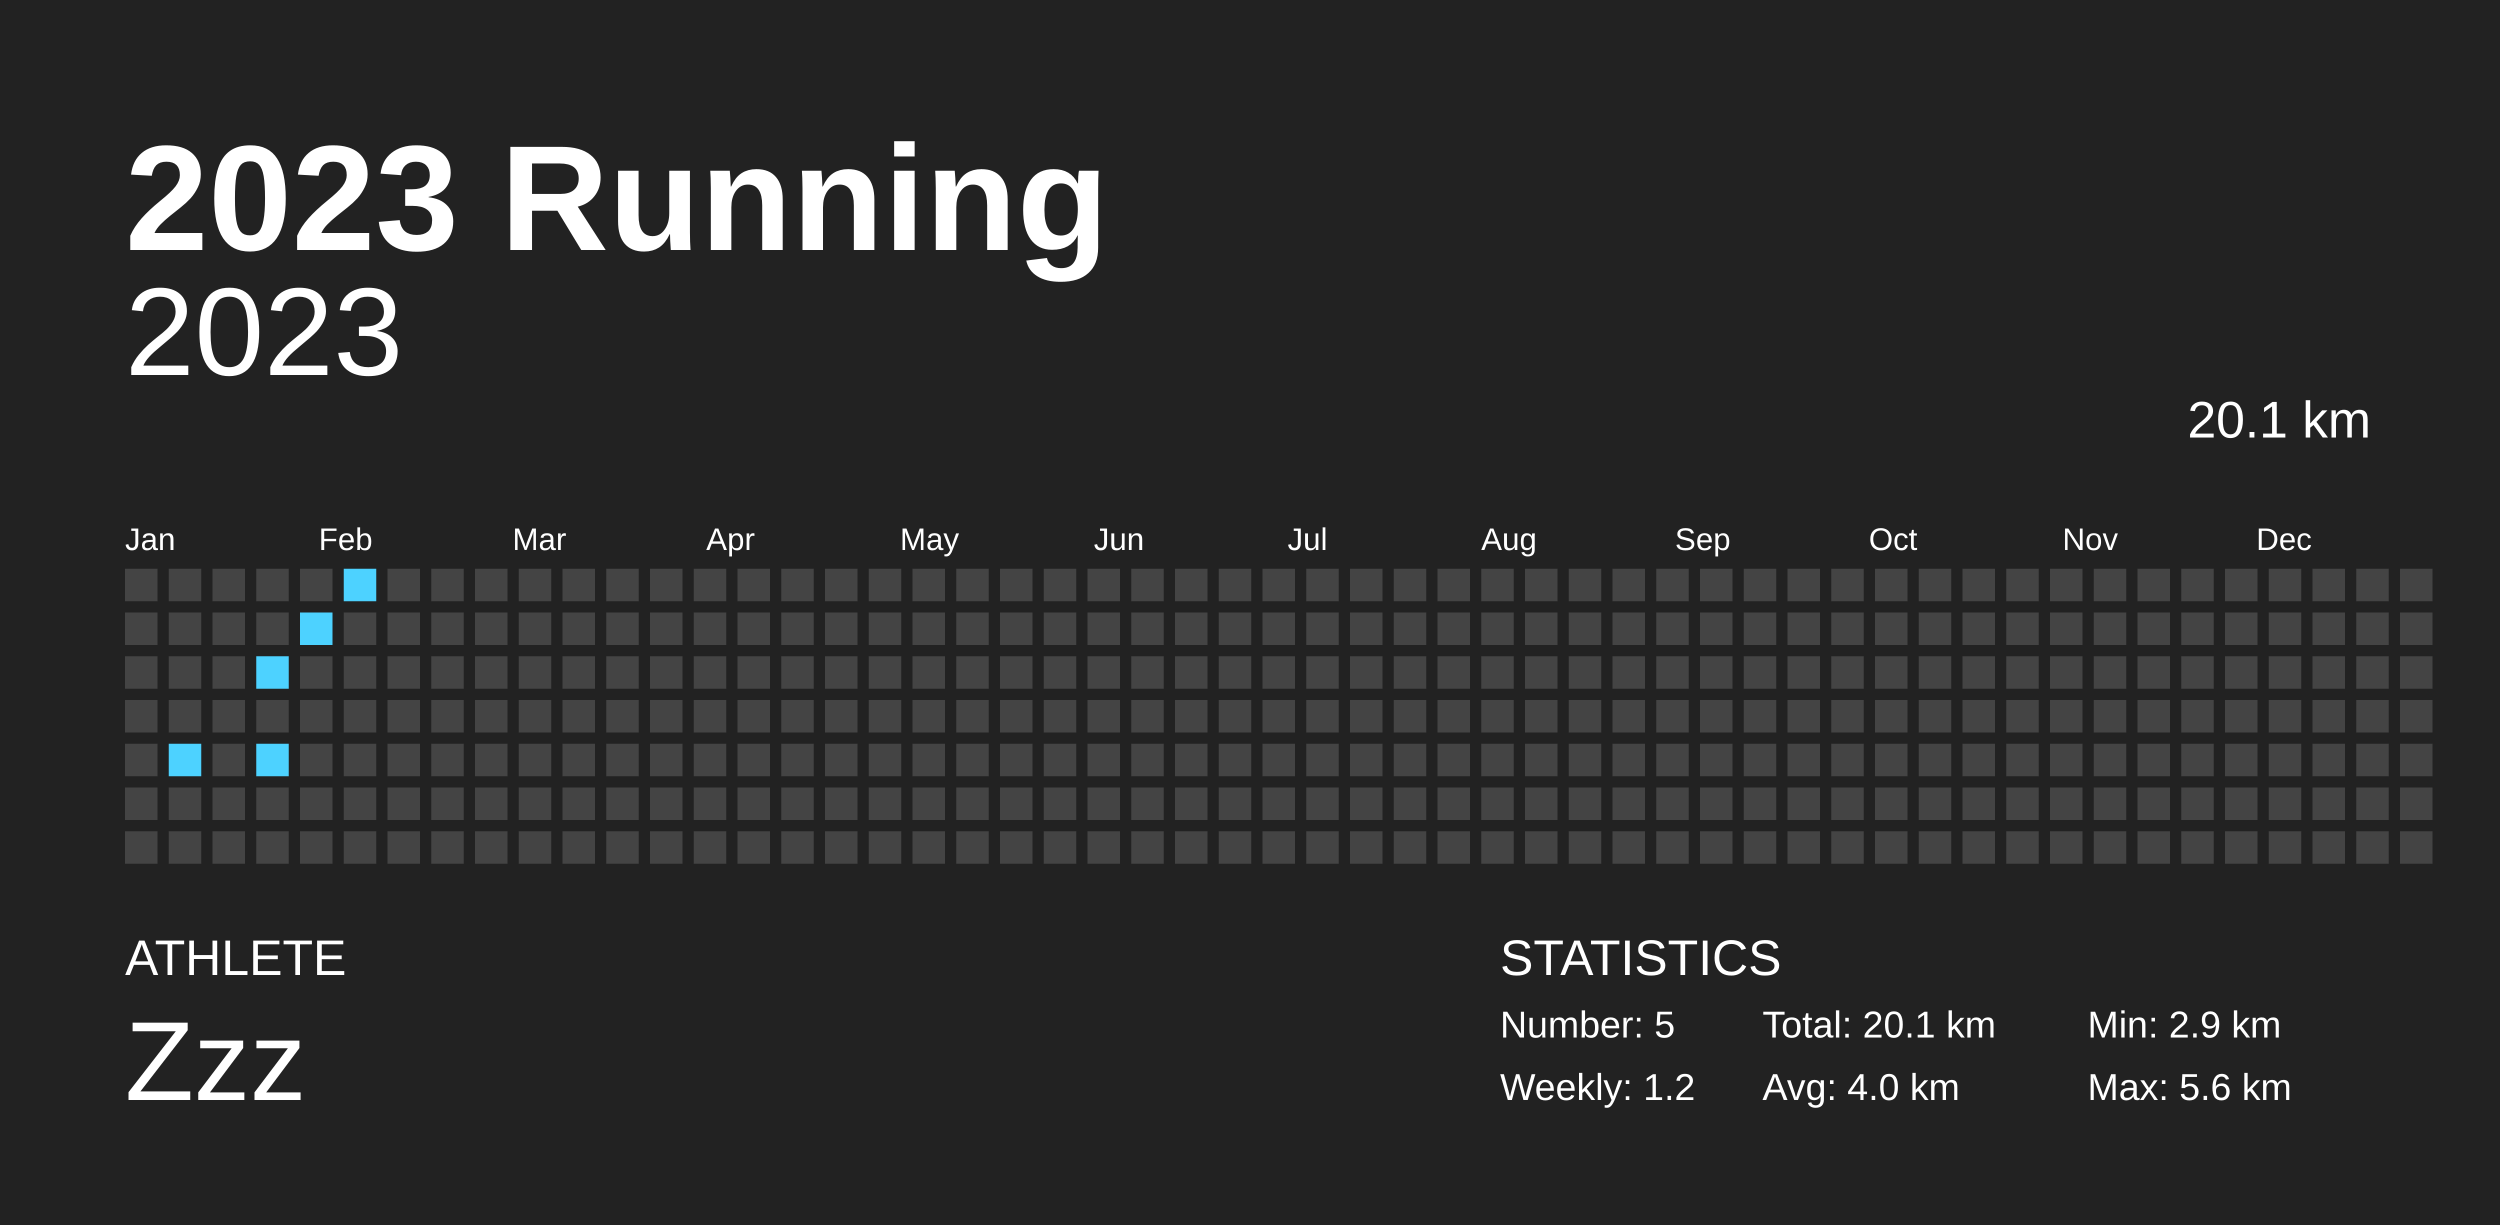
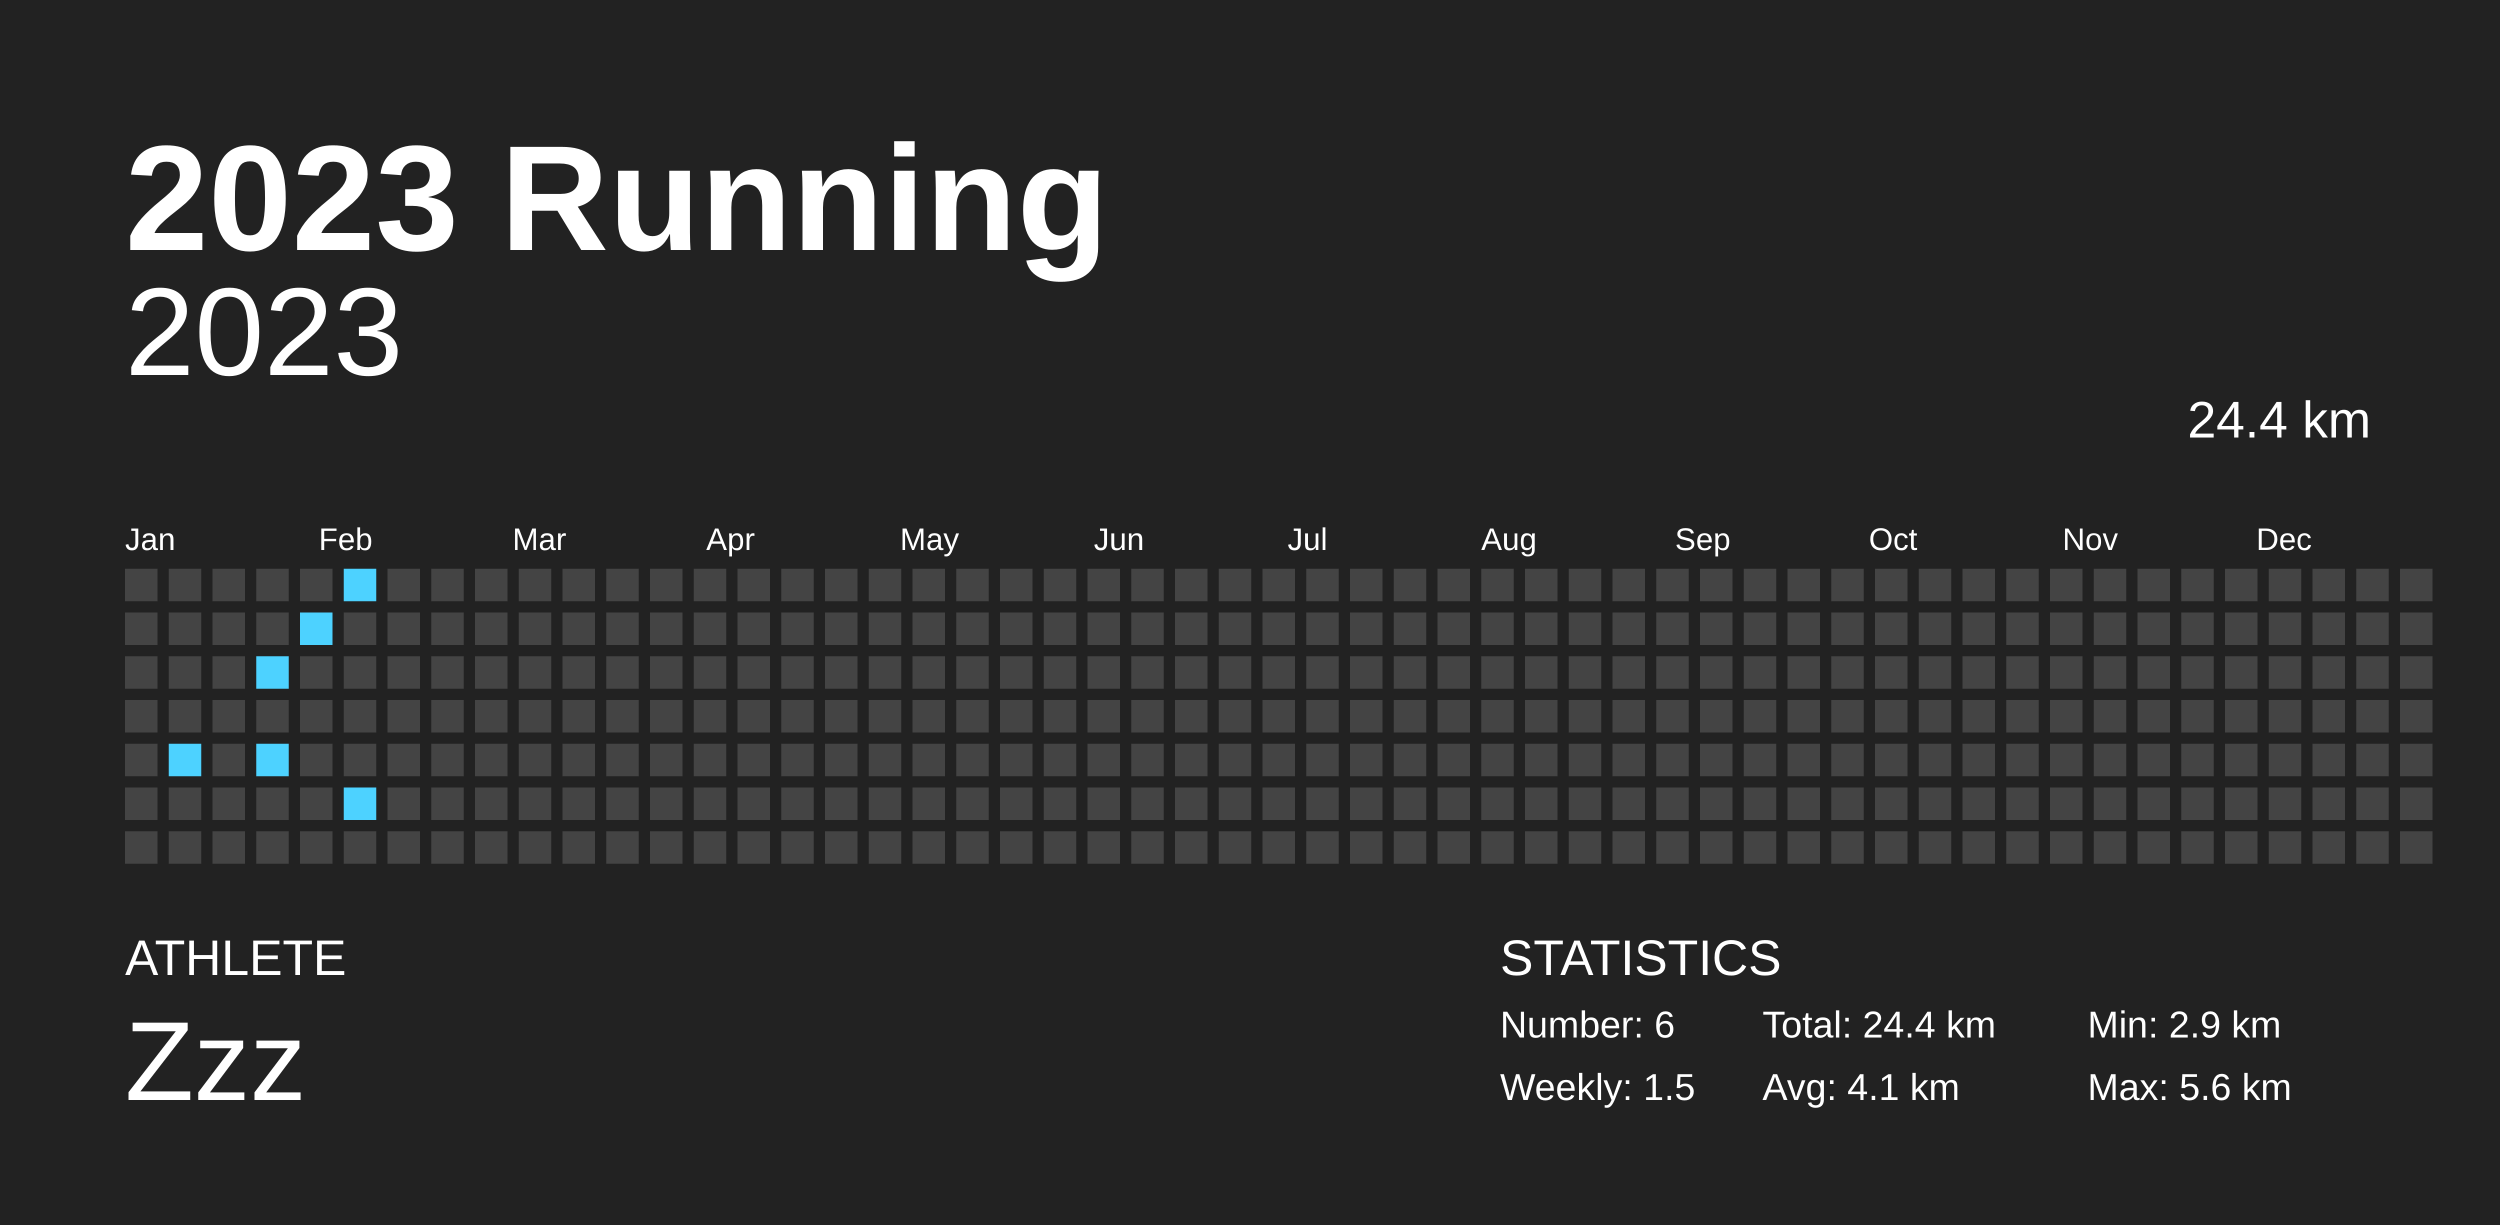
<svg xmlns="http://www.w3.org/2000/svg" baseProfile="full" height="98mm" version="1.1" viewBox="0,0,200,98" width="200mm">
  <defs />
  <rect fill="#222222" height="98" width="200" x="0" y="0" />
  <text fill="#FFFFFF" style="font-size:12px; font-family:Arial; font-weight:bold;" x="10" y="20">2023 Running</text>
  <text fill="#FFFFFF" style="font-size:4px; font-family:Arial" x="10" y="78">ATHLETE</text>
  <text fill="#FFFFFF" style="font-size:9px; font-family:Arial" x="10" y="88">Zzz</text>
  <text fill="#FFFFFF" style="font-size:4px; font-family:Arial" x="120" y="78">STATISTICS</text>
-   <text fill="#FFFFFF" style="font-size:3px; font-family:Arial" x="120" y="83">Number: 5</text>
-   <text fill="#FFFFFF" style="font-size:3px; font-family:Arial" x="120" y="88">Weekly: 1.2</text>
-   <text fill="#FFFFFF" style="font-size:3px; font-family:Arial" x="141" y="83">Total: 20.1 km</text>
-   <text fill="#FFFFFF" style="font-size:3px; font-family:Arial" x="141" y="88">Avg: 4.0 km</text>
+   <text fill="#FFFFFF" style="font-size:3px; font-family:Arial" x="120" y="83">Number: 6</text>
+   <text fill="#FFFFFF" style="font-size:3px; font-family:Arial" x="120" y="88">Weekly: 1.5</text>
+   <text fill="#FFFFFF" style="font-size:3px; font-family:Arial" x="141" y="83">Total: 24.4 km</text>
+   <text fill="#FFFFFF" style="font-size:3px; font-family:Arial" x="141" y="88">Avg: 4.1 km</text>
  <text fill="#FFFFFF" style="font-size:3px; font-family:Arial" x="167" y="83">Min: 2.9 km</text>
  <text fill="#FFFFFF" style="font-size:3px; font-family:Arial" x="167" y="88">Max: 5.6 km</text>
  <text alignment-baseline="hanging" fill="#FFFFFF" style="font-size:10.0px; font-family:Arial;" x="10" y="30">2023</text>
-   <text alignment-baseline="hanging" fill="#FFFFFF" style="font-size:4.125px; font-family:Arial;" x="175" y="35">20.1 km</text>
+   <text alignment-baseline="hanging" fill="#FFFFFF" style="font-size:4.125px; font-family:Arial;" x="175" y="35">24.4 km</text>
  <text fill="#FFFFFF" style="font-size:2.5px; font-family:Arial" x="10.0" y="44">Jan</text>
  <text fill="#FFFFFF" style="font-size:2.5px; font-family:Arial" x="25.5" y="44">Feb</text>
  <text fill="#FFFFFF" style="font-size:2.5px; font-family:Arial" x="41.0" y="44">Mar</text>
  <text fill="#FFFFFF" style="font-size:2.5px; font-family:Arial" x="56.5" y="44">Apr</text>
  <text fill="#FFFFFF" style="font-size:2.5px; font-family:Arial" x="72.0" y="44">May</text>
  <text fill="#FFFFFF" style="font-size:2.5px; font-family:Arial" x="87.5" y="44">Jun</text>
  <text fill="#FFFFFF" style="font-size:2.5px; font-family:Arial" x="103.0" y="44">Jul</text>
  <text fill="#FFFFFF" style="font-size:2.5px; font-family:Arial" x="118.5" y="44">Aug</text>
  <text fill="#FFFFFF" style="font-size:2.5px; font-family:Arial" x="134.0" y="44">Sep</text>
  <text fill="#FFFFFF" style="font-size:2.5px; font-family:Arial" x="149.5" y="44">Oct</text>
  <text fill="#FFFFFF" style="font-size:2.5px; font-family:Arial" x="165.0" y="44">Nov</text>
  <text fill="#FFFFFF" style="font-size:2.5px; font-family:Arial" x="180.5" y="44">Dec</text>
  <rect fill="#444444" height="2.6" width="2.6" x="10.0" y="45.5" />
  <rect fill="#444444" height="2.6" width="2.6" x="10.0" y="49.0" />
  <rect fill="#444444" height="2.6" width="2.6" x="10.0" y="52.5" />
  <rect fill="#444444" height="2.6" width="2.6" x="10.0" y="56.0" />
  <rect fill="#444444" height="2.6" width="2.6" x="10.0" y="59.5" />
  <rect fill="#444444" height="2.6" width="2.6" x="10.0" y="63.0" />
  <rect fill="#444444" height="2.6" width="2.6" x="10.0" y="66.5" />
  <rect fill="#444444" height="2.6" width="2.6" x="13.5" y="45.5" />
  <rect fill="#444444" height="2.6" width="2.6" x="13.5" y="49.0" />
  <rect fill="#444444" height="2.6" width="2.6" x="13.5" y="52.5" />
  <rect fill="#444444" height="2.6" width="2.6" x="13.5" y="56.0" />
  <rect fill="#4dd2ff" height="2.6" width="2.6" x="13.5" y="59.5" />
  <rect fill="#444444" height="2.6" width="2.6" x="13.5" y="63.0" />
  <rect fill="#444444" height="2.6" width="2.6" x="13.5" y="66.5" />
  <rect fill="#444444" height="2.6" width="2.6" x="17.0" y="45.5" />
  <rect fill="#444444" height="2.6" width="2.6" x="17.0" y="49.0" />
  <rect fill="#444444" height="2.6" width="2.6" x="17.0" y="52.5" />
  <rect fill="#444444" height="2.6" width="2.6" x="17.0" y="56.0" />
  <rect fill="#444444" height="2.6" width="2.6" x="17.0" y="59.5" />
  <rect fill="#444444" height="2.6" width="2.6" x="17.0" y="63.0" />
  <rect fill="#444444" height="2.6" width="2.6" x="17.0" y="66.5" />
  <rect fill="#444444" height="2.6" width="2.6" x="20.5" y="45.5" />
  <rect fill="#444444" height="2.6" width="2.6" x="20.5" y="49.0" />
  <rect fill="#4dd2ff" height="2.6" width="2.6" x="20.5" y="52.5" />
  <rect fill="#444444" height="2.6" width="2.6" x="20.5" y="56.0" />
  <rect fill="#4dd2ff" height="2.6" width="2.6" x="20.5" y="59.5" />
  <rect fill="#444444" height="2.6" width="2.6" x="20.5" y="63.0" />
  <rect fill="#444444" height="2.6" width="2.6" x="20.5" y="66.5" />
  <rect fill="#444444" height="2.6" width="2.6" x="24.0" y="45.5" />
  <rect fill="#4dd2ff" height="2.6" width="2.6" x="24.0" y="49.0" />
  <rect fill="#444444" height="2.6" width="2.6" x="24.0" y="52.5" />
  <rect fill="#444444" height="2.6" width="2.6" x="24.0" y="56.0" />
  <rect fill="#444444" height="2.6" width="2.6" x="24.0" y="59.5" />
  <rect fill="#444444" height="2.6" width="2.6" x="24.0" y="63.0" />
  <rect fill="#444444" height="2.6" width="2.6" x="24.0" y="66.5" />
  <rect fill="#4dd2ff" height="2.6" width="2.6" x="27.5" y="45.5" />
  <rect fill="#444444" height="2.6" width="2.6" x="27.5" y="49.0" />
  <rect fill="#444444" height="2.6" width="2.6" x="27.5" y="52.5" />
  <rect fill="#444444" height="2.6" width="2.6" x="27.5" y="56.0" />
  <rect fill="#444444" height="2.6" width="2.6" x="27.5" y="59.5" />
-   <rect fill="#444444" height="2.6" width="2.6" x="27.5" y="63.0" />
+   <rect fill="#4dd2ff" height="2.6" width="2.6" x="27.5" y="63.0" />
  <rect fill="#444444" height="2.6" width="2.6" x="27.5" y="66.5" />
  <rect fill="#444444" height="2.6" width="2.6" x="31.0" y="45.5" />
  <rect fill="#444444" height="2.6" width="2.6" x="31.0" y="49.0" />
  <rect fill="#444444" height="2.6" width="2.6" x="31.0" y="52.5" />
  <rect fill="#444444" height="2.6" width="2.6" x="31.0" y="56.0" />
  <rect fill="#444444" height="2.6" width="2.6" x="31.0" y="59.5" />
  <rect fill="#444444" height="2.6" width="2.6" x="31.0" y="63.0" />
  <rect fill="#444444" height="2.6" width="2.6" x="31.0" y="66.5" />
  <rect fill="#444444" height="2.6" width="2.6" x="34.5" y="45.5" />
  <rect fill="#444444" height="2.6" width="2.6" x="34.5" y="49.0" />
  <rect fill="#444444" height="2.6" width="2.6" x="34.5" y="52.5" />
  <rect fill="#444444" height="2.6" width="2.6" x="34.5" y="56.0" />
  <rect fill="#444444" height="2.6" width="2.6" x="34.5" y="59.5" />
  <rect fill="#444444" height="2.6" width="2.6" x="34.5" y="63.0" />
  <rect fill="#444444" height="2.6" width="2.6" x="34.5" y="66.5" />
  <rect fill="#444444" height="2.6" width="2.6" x="38.0" y="45.5" />
  <rect fill="#444444" height="2.6" width="2.6" x="38.0" y="49.0" />
  <rect fill="#444444" height="2.6" width="2.6" x="38.0" y="52.5" />
  <rect fill="#444444" height="2.6" width="2.6" x="38.0" y="56.0" />
  <rect fill="#444444" height="2.6" width="2.6" x="38.0" y="59.5" />
  <rect fill="#444444" height="2.6" width="2.6" x="38.0" y="63.0" />
  <rect fill="#444444" height="2.6" width="2.6" x="38.0" y="66.5" />
  <rect fill="#444444" height="2.6" width="2.6" x="41.5" y="45.5" />
  <rect fill="#444444" height="2.6" width="2.6" x="41.5" y="49.0" />
  <rect fill="#444444" height="2.6" width="2.6" x="41.5" y="52.5" />
  <rect fill="#444444" height="2.6" width="2.6" x="41.5" y="56.0" />
  <rect fill="#444444" height="2.6" width="2.6" x="41.5" y="59.5" />
  <rect fill="#444444" height="2.6" width="2.6" x="41.5" y="63.0" />
  <rect fill="#444444" height="2.6" width="2.6" x="41.5" y="66.5" />
  <rect fill="#444444" height="2.6" width="2.6" x="45.0" y="45.5" />
  <rect fill="#444444" height="2.6" width="2.6" x="45.0" y="49.0" />
  <rect fill="#444444" height="2.6" width="2.6" x="45.0" y="52.5" />
  <rect fill="#444444" height="2.6" width="2.6" x="45.0" y="56.0" />
  <rect fill="#444444" height="2.6" width="2.6" x="45.0" y="59.5" />
  <rect fill="#444444" height="2.6" width="2.6" x="45.0" y="63.0" />
  <rect fill="#444444" height="2.6" width="2.6" x="45.0" y="66.5" />
  <rect fill="#444444" height="2.6" width="2.6" x="48.5" y="45.5" />
  <rect fill="#444444" height="2.6" width="2.6" x="48.5" y="49.0" />
  <rect fill="#444444" height="2.6" width="2.6" x="48.5" y="52.5" />
  <rect fill="#444444" height="2.6" width="2.6" x="48.5" y="56.0" />
  <rect fill="#444444" height="2.6" width="2.6" x="48.5" y="59.5" />
  <rect fill="#444444" height="2.6" width="2.6" x="48.5" y="63.0" />
  <rect fill="#444444" height="2.6" width="2.6" x="48.5" y="66.5" />
  <rect fill="#444444" height="2.6" width="2.6" x="52.0" y="45.5" />
  <rect fill="#444444" height="2.6" width="2.6" x="52.0" y="49.0" />
  <rect fill="#444444" height="2.6" width="2.6" x="52.0" y="52.5" />
  <rect fill="#444444" height="2.6" width="2.6" x="52.0" y="56.0" />
  <rect fill="#444444" height="2.6" width="2.6" x="52.0" y="59.5" />
  <rect fill="#444444" height="2.6" width="2.6" x="52.0" y="63.0" />
  <rect fill="#444444" height="2.6" width="2.6" x="52.0" y="66.5" />
  <rect fill="#444444" height="2.6" width="2.6" x="55.5" y="45.5" />
  <rect fill="#444444" height="2.6" width="2.6" x="55.5" y="49.0" />
  <rect fill="#444444" height="2.6" width="2.6" x="55.5" y="52.5" />
  <rect fill="#444444" height="2.6" width="2.6" x="55.5" y="56.0" />
  <rect fill="#444444" height="2.6" width="2.6" x="55.5" y="59.5" />
  <rect fill="#444444" height="2.6" width="2.6" x="55.5" y="63.0" />
  <rect fill="#444444" height="2.6" width="2.6" x="55.5" y="66.5" />
  <rect fill="#444444" height="2.6" width="2.6" x="59.0" y="45.5" />
  <rect fill="#444444" height="2.6" width="2.6" x="59.0" y="49.0" />
  <rect fill="#444444" height="2.6" width="2.6" x="59.0" y="52.5" />
  <rect fill="#444444" height="2.6" width="2.6" x="59.0" y="56.0" />
  <rect fill="#444444" height="2.6" width="2.6" x="59.0" y="59.5" />
  <rect fill="#444444" height="2.6" width="2.6" x="59.0" y="63.0" />
  <rect fill="#444444" height="2.6" width="2.6" x="59.0" y="66.5" />
  <rect fill="#444444" height="2.6" width="2.6" x="62.5" y="45.5" />
  <rect fill="#444444" height="2.6" width="2.6" x="62.5" y="49.0" />
  <rect fill="#444444" height="2.6" width="2.6" x="62.5" y="52.5" />
  <rect fill="#444444" height="2.6" width="2.6" x="62.5" y="56.0" />
  <rect fill="#444444" height="2.6" width="2.6" x="62.5" y="59.5" />
  <rect fill="#444444" height="2.6" width="2.6" x="62.5" y="63.0" />
  <rect fill="#444444" height="2.6" width="2.6" x="62.5" y="66.5" />
  <rect fill="#444444" height="2.6" width="2.6" x="66.0" y="45.5" />
  <rect fill="#444444" height="2.6" width="2.6" x="66.0" y="49.0" />
  <rect fill="#444444" height="2.6" width="2.6" x="66.0" y="52.5" />
  <rect fill="#444444" height="2.6" width="2.6" x="66.0" y="56.0" />
  <rect fill="#444444" height="2.6" width="2.6" x="66.0" y="59.5" />
  <rect fill="#444444" height="2.6" width="2.6" x="66.0" y="63.0" />
  <rect fill="#444444" height="2.6" width="2.6" x="66.0" y="66.5" />
  <rect fill="#444444" height="2.6" width="2.6" x="69.5" y="45.5" />
  <rect fill="#444444" height="2.6" width="2.6" x="69.5" y="49.0" />
  <rect fill="#444444" height="2.6" width="2.6" x="69.5" y="52.5" />
  <rect fill="#444444" height="2.6" width="2.6" x="69.5" y="56.0" />
  <rect fill="#444444" height="2.6" width="2.6" x="69.5" y="59.5" />
  <rect fill="#444444" height="2.6" width="2.6" x="69.5" y="63.0" />
  <rect fill="#444444" height="2.6" width="2.6" x="69.5" y="66.5" />
  <rect fill="#444444" height="2.6" width="2.6" x="73.0" y="45.5" />
  <rect fill="#444444" height="2.6" width="2.6" x="73.0" y="49.0" />
  <rect fill="#444444" height="2.6" width="2.6" x="73.0" y="52.5" />
  <rect fill="#444444" height="2.6" width="2.6" x="73.0" y="56.0" />
  <rect fill="#444444" height="2.6" width="2.6" x="73.0" y="59.5" />
  <rect fill="#444444" height="2.6" width="2.6" x="73.0" y="63.0" />
  <rect fill="#444444" height="2.6" width="2.6" x="73.0" y="66.5" />
  <rect fill="#444444" height="2.6" width="2.6" x="76.5" y="45.5" />
  <rect fill="#444444" height="2.6" width="2.6" x="76.5" y="49.0" />
  <rect fill="#444444" height="2.6" width="2.6" x="76.5" y="52.5" />
  <rect fill="#444444" height="2.6" width="2.6" x="76.5" y="56.0" />
  <rect fill="#444444" height="2.6" width="2.6" x="76.5" y="59.5" />
  <rect fill="#444444" height="2.6" width="2.6" x="76.5" y="63.0" />
  <rect fill="#444444" height="2.6" width="2.6" x="76.5" y="66.5" />
  <rect fill="#444444" height="2.6" width="2.6" x="80.0" y="45.5" />
  <rect fill="#444444" height="2.6" width="2.6" x="80.0" y="49.0" />
  <rect fill="#444444" height="2.6" width="2.6" x="80.0" y="52.5" />
  <rect fill="#444444" height="2.6" width="2.6" x="80.0" y="56.0" />
  <rect fill="#444444" height="2.6" width="2.6" x="80.0" y="59.5" />
  <rect fill="#444444" height="2.6" width="2.6" x="80.0" y="63.0" />
  <rect fill="#444444" height="2.6" width="2.6" x="80.0" y="66.5" />
  <rect fill="#444444" height="2.6" width="2.6" x="83.5" y="45.5" />
  <rect fill="#444444" height="2.6" width="2.6" x="83.5" y="49.0" />
  <rect fill="#444444" height="2.6" width="2.6" x="83.5" y="52.5" />
  <rect fill="#444444" height="2.6" width="2.6" x="83.5" y="56.0" />
  <rect fill="#444444" height="2.6" width="2.6" x="83.5" y="59.5" />
  <rect fill="#444444" height="2.6" width="2.6" x="83.5" y="63.0" />
  <rect fill="#444444" height="2.6" width="2.6" x="83.5" y="66.5" />
  <rect fill="#444444" height="2.6" width="2.6" x="87.0" y="45.5" />
  <rect fill="#444444" height="2.6" width="2.6" x="87.0" y="49.0" />
  <rect fill="#444444" height="2.6" width="2.6" x="87.0" y="52.5" />
  <rect fill="#444444" height="2.6" width="2.6" x="87.0" y="56.0" />
  <rect fill="#444444" height="2.6" width="2.6" x="87.0" y="59.5" />
  <rect fill="#444444" height="2.6" width="2.6" x="87.0" y="63.0" />
  <rect fill="#444444" height="2.6" width="2.6" x="87.0" y="66.5" />
  <rect fill="#444444" height="2.6" width="2.6" x="90.5" y="45.5" />
  <rect fill="#444444" height="2.6" width="2.6" x="90.5" y="49.0" />
  <rect fill="#444444" height="2.6" width="2.6" x="90.5" y="52.5" />
  <rect fill="#444444" height="2.6" width="2.6" x="90.5" y="56.0" />
  <rect fill="#444444" height="2.6" width="2.6" x="90.5" y="59.5" />
  <rect fill="#444444" height="2.6" width="2.6" x="90.5" y="63.0" />
  <rect fill="#444444" height="2.6" width="2.6" x="90.5" y="66.5" />
  <rect fill="#444444" height="2.6" width="2.6" x="94.0" y="45.5" />
  <rect fill="#444444" height="2.6" width="2.6" x="94.0" y="49.0" />
  <rect fill="#444444" height="2.6" width="2.6" x="94.0" y="52.5" />
  <rect fill="#444444" height="2.6" width="2.6" x="94.0" y="56.0" />
  <rect fill="#444444" height="2.6" width="2.6" x="94.0" y="59.5" />
  <rect fill="#444444" height="2.6" width="2.6" x="94.0" y="63.0" />
  <rect fill="#444444" height="2.6" width="2.6" x="94.0" y="66.5" />
  <rect fill="#444444" height="2.6" width="2.6" x="97.5" y="45.5" />
  <rect fill="#444444" height="2.6" width="2.6" x="97.5" y="49.0" />
  <rect fill="#444444" height="2.6" width="2.6" x="97.5" y="52.5" />
  <rect fill="#444444" height="2.6" width="2.6" x="97.5" y="56.0" />
  <rect fill="#444444" height="2.6" width="2.6" x="97.5" y="59.5" />
  <rect fill="#444444" height="2.6" width="2.6" x="97.5" y="63.0" />
  <rect fill="#444444" height="2.6" width="2.6" x="97.5" y="66.5" />
  <rect fill="#444444" height="2.6" width="2.6" x="101.0" y="45.5" />
  <rect fill="#444444" height="2.6" width="2.6" x="101.0" y="49.0" />
  <rect fill="#444444" height="2.6" width="2.6" x="101.0" y="52.5" />
  <rect fill="#444444" height="2.6" width="2.6" x="101.0" y="56.0" />
  <rect fill="#444444" height="2.6" width="2.6" x="101.0" y="59.5" />
  <rect fill="#444444" height="2.6" width="2.6" x="101.0" y="63.0" />
  <rect fill="#444444" height="2.6" width="2.6" x="101.0" y="66.5" />
  <rect fill="#444444" height="2.6" width="2.6" x="104.5" y="45.5" />
  <rect fill="#444444" height="2.6" width="2.6" x="104.5" y="49.0" />
  <rect fill="#444444" height="2.6" width="2.6" x="104.5" y="52.5" />
  <rect fill="#444444" height="2.6" width="2.6" x="104.5" y="56.0" />
  <rect fill="#444444" height="2.6" width="2.6" x="104.5" y="59.5" />
  <rect fill="#444444" height="2.6" width="2.6" x="104.5" y="63.0" />
  <rect fill="#444444" height="2.6" width="2.6" x="104.5" y="66.5" />
  <rect fill="#444444" height="2.6" width="2.6" x="108.0" y="45.5" />
  <rect fill="#444444" height="2.6" width="2.6" x="108.0" y="49.0" />
  <rect fill="#444444" height="2.6" width="2.6" x="108.0" y="52.5" />
  <rect fill="#444444" height="2.6" width="2.6" x="108.0" y="56.0" />
  <rect fill="#444444" height="2.6" width="2.6" x="108.0" y="59.5" />
  <rect fill="#444444" height="2.6" width="2.6" x="108.0" y="63.0" />
  <rect fill="#444444" height="2.6" width="2.6" x="108.0" y="66.5" />
  <rect fill="#444444" height="2.6" width="2.6" x="111.5" y="45.5" />
  <rect fill="#444444" height="2.6" width="2.6" x="111.5" y="49.0" />
  <rect fill="#444444" height="2.6" width="2.6" x="111.5" y="52.5" />
  <rect fill="#444444" height="2.6" width="2.6" x="111.5" y="56.0" />
  <rect fill="#444444" height="2.6" width="2.6" x="111.5" y="59.5" />
  <rect fill="#444444" height="2.6" width="2.6" x="111.5" y="63.0" />
  <rect fill="#444444" height="2.6" width="2.6" x="111.5" y="66.5" />
  <rect fill="#444444" height="2.6" width="2.6" x="115.0" y="45.5" />
  <rect fill="#444444" height="2.6" width="2.6" x="115.0" y="49.0" />
  <rect fill="#444444" height="2.6" width="2.6" x="115.0" y="52.5" />
  <rect fill="#444444" height="2.6" width="2.6" x="115.0" y="56.0" />
  <rect fill="#444444" height="2.6" width="2.6" x="115.0" y="59.5" />
  <rect fill="#444444" height="2.6" width="2.6" x="115.0" y="63.0" />
  <rect fill="#444444" height="2.6" width="2.6" x="115.0" y="66.5" />
  <rect fill="#444444" height="2.6" width="2.6" x="118.5" y="45.5" />
  <rect fill="#444444" height="2.6" width="2.6" x="118.5" y="49.0" />
  <rect fill="#444444" height="2.6" width="2.6" x="118.5" y="52.5" />
  <rect fill="#444444" height="2.6" width="2.6" x="118.5" y="56.0" />
  <rect fill="#444444" height="2.6" width="2.6" x="118.5" y="59.5" />
  <rect fill="#444444" height="2.6" width="2.6" x="118.5" y="63.0" />
  <rect fill="#444444" height="2.6" width="2.6" x="118.5" y="66.5" />
  <rect fill="#444444" height="2.6" width="2.6" x="122.0" y="45.5" />
  <rect fill="#444444" height="2.6" width="2.6" x="122.0" y="49.0" />
  <rect fill="#444444" height="2.6" width="2.6" x="122.0" y="52.5" />
  <rect fill="#444444" height="2.6" width="2.6" x="122.0" y="56.0" />
  <rect fill="#444444" height="2.6" width="2.6" x="122.0" y="59.5" />
  <rect fill="#444444" height="2.6" width="2.6" x="122.0" y="63.0" />
  <rect fill="#444444" height="2.6" width="2.6" x="122.0" y="66.5" />
  <rect fill="#444444" height="2.6" width="2.6" x="125.5" y="45.5" />
  <rect fill="#444444" height="2.6" width="2.6" x="125.5" y="49.0" />
  <rect fill="#444444" height="2.6" width="2.6" x="125.5" y="52.5" />
  <rect fill="#444444" height="2.6" width="2.6" x="125.5" y="56.0" />
  <rect fill="#444444" height="2.6" width="2.6" x="125.5" y="59.5" />
  <rect fill="#444444" height="2.6" width="2.6" x="125.5" y="63.0" />
  <rect fill="#444444" height="2.6" width="2.6" x="125.5" y="66.5" />
  <rect fill="#444444" height="2.6" width="2.6" x="129.0" y="45.5" />
  <rect fill="#444444" height="2.6" width="2.6" x="129.0" y="49.0" />
  <rect fill="#444444" height="2.6" width="2.6" x="129.0" y="52.5" />
  <rect fill="#444444" height="2.6" width="2.6" x="129.0" y="56.0" />
  <rect fill="#444444" height="2.6" width="2.6" x="129.0" y="59.5" />
  <rect fill="#444444" height="2.6" width="2.6" x="129.0" y="63.0" />
  <rect fill="#444444" height="2.6" width="2.6" x="129.0" y="66.5" />
  <rect fill="#444444" height="2.6" width="2.6" x="132.5" y="45.5" />
  <rect fill="#444444" height="2.6" width="2.6" x="132.5" y="49.0" />
  <rect fill="#444444" height="2.6" width="2.6" x="132.5" y="52.5" />
  <rect fill="#444444" height="2.6" width="2.6" x="132.5" y="56.0" />
  <rect fill="#444444" height="2.6" width="2.6" x="132.5" y="59.5" />
  <rect fill="#444444" height="2.6" width="2.6" x="132.5" y="63.0" />
  <rect fill="#444444" height="2.6" width="2.6" x="132.5" y="66.5" />
  <rect fill="#444444" height="2.6" width="2.6" x="136.0" y="45.5" />
  <rect fill="#444444" height="2.6" width="2.6" x="136.0" y="49.0" />
  <rect fill="#444444" height="2.6" width="2.6" x="136.0" y="52.5" />
  <rect fill="#444444" height="2.6" width="2.6" x="136.0" y="56.0" />
  <rect fill="#444444" height="2.6" width="2.6" x="136.0" y="59.5" />
  <rect fill="#444444" height="2.6" width="2.6" x="136.0" y="63.0" />
  <rect fill="#444444" height="2.6" width="2.6" x="136.0" y="66.5" />
  <rect fill="#444444" height="2.6" width="2.6" x="139.5" y="45.5" />
  <rect fill="#444444" height="2.6" width="2.6" x="139.5" y="49.0" />
  <rect fill="#444444" height="2.6" width="2.6" x="139.5" y="52.5" />
  <rect fill="#444444" height="2.6" width="2.6" x="139.5" y="56.0" />
  <rect fill="#444444" height="2.6" width="2.6" x="139.5" y="59.5" />
  <rect fill="#444444" height="2.6" width="2.6" x="139.5" y="63.0" />
  <rect fill="#444444" height="2.6" width="2.6" x="139.5" y="66.5" />
  <rect fill="#444444" height="2.6" width="2.6" x="143.0" y="45.5" />
  <rect fill="#444444" height="2.6" width="2.6" x="143.0" y="49.0" />
  <rect fill="#444444" height="2.6" width="2.6" x="143.0" y="52.5" />
  <rect fill="#444444" height="2.6" width="2.6" x="143.0" y="56.0" />
  <rect fill="#444444" height="2.6" width="2.6" x="143.0" y="59.5" />
  <rect fill="#444444" height="2.6" width="2.6" x="143.0" y="63.0" />
  <rect fill="#444444" height="2.6" width="2.6" x="143.0" y="66.5" />
  <rect fill="#444444" height="2.6" width="2.6" x="146.5" y="45.5" />
  <rect fill="#444444" height="2.6" width="2.6" x="146.5" y="49.0" />
  <rect fill="#444444" height="2.6" width="2.6" x="146.5" y="52.5" />
  <rect fill="#444444" height="2.6" width="2.6" x="146.5" y="56.0" />
  <rect fill="#444444" height="2.6" width="2.6" x="146.5" y="59.5" />
  <rect fill="#444444" height="2.6" width="2.6" x="146.5" y="63.0" />
  <rect fill="#444444" height="2.6" width="2.6" x="146.5" y="66.5" />
  <rect fill="#444444" height="2.6" width="2.6" x="150.0" y="45.5" />
  <rect fill="#444444" height="2.6" width="2.6" x="150.0" y="49.0" />
  <rect fill="#444444" height="2.6" width="2.6" x="150.0" y="52.5" />
  <rect fill="#444444" height="2.6" width="2.6" x="150.0" y="56.0" />
  <rect fill="#444444" height="2.6" width="2.6" x="150.0" y="59.5" />
  <rect fill="#444444" height="2.6" width="2.6" x="150.0" y="63.0" />
  <rect fill="#444444" height="2.6" width="2.6" x="150.0" y="66.5" />
  <rect fill="#444444" height="2.6" width="2.6" x="153.5" y="45.5" />
  <rect fill="#444444" height="2.6" width="2.6" x="153.5" y="49.0" />
  <rect fill="#444444" height="2.6" width="2.6" x="153.5" y="52.5" />
  <rect fill="#444444" height="2.6" width="2.6" x="153.5" y="56.0" />
  <rect fill="#444444" height="2.6" width="2.6" x="153.5" y="59.5" />
  <rect fill="#444444" height="2.6" width="2.6" x="153.5" y="63.0" />
  <rect fill="#444444" height="2.6" width="2.6" x="153.5" y="66.5" />
  <rect fill="#444444" height="2.6" width="2.6" x="157.0" y="45.5" />
  <rect fill="#444444" height="2.6" width="2.6" x="157.0" y="49.0" />
  <rect fill="#444444" height="2.6" width="2.6" x="157.0" y="52.5" />
  <rect fill="#444444" height="2.6" width="2.6" x="157.0" y="56.0" />
  <rect fill="#444444" height="2.6" width="2.6" x="157.0" y="59.5" />
  <rect fill="#444444" height="2.6" width="2.6" x="157.0" y="63.0" />
  <rect fill="#444444" height="2.6" width="2.6" x="157.0" y="66.5" />
  <rect fill="#444444" height="2.6" width="2.6" x="160.5" y="45.5" />
  <rect fill="#444444" height="2.6" width="2.6" x="160.5" y="49.0" />
  <rect fill="#444444" height="2.6" width="2.6" x="160.5" y="52.5" />
  <rect fill="#444444" height="2.6" width="2.6" x="160.5" y="56.0" />
  <rect fill="#444444" height="2.6" width="2.6" x="160.5" y="59.5" />
  <rect fill="#444444" height="2.6" width="2.6" x="160.5" y="63.0" />
  <rect fill="#444444" height="2.6" width="2.6" x="160.5" y="66.5" />
  <rect fill="#444444" height="2.6" width="2.6" x="164.0" y="45.5" />
  <rect fill="#444444" height="2.6" width="2.6" x="164.0" y="49.0" />
  <rect fill="#444444" height="2.6" width="2.6" x="164.0" y="52.5" />
  <rect fill="#444444" height="2.6" width="2.6" x="164.0" y="56.0" />
  <rect fill="#444444" height="2.6" width="2.6" x="164.0" y="59.5" />
  <rect fill="#444444" height="2.6" width="2.6" x="164.0" y="63.0" />
  <rect fill="#444444" height="2.6" width="2.6" x="164.0" y="66.5" />
  <rect fill="#444444" height="2.6" width="2.6" x="167.5" y="45.5" />
  <rect fill="#444444" height="2.6" width="2.6" x="167.5" y="49.0" />
  <rect fill="#444444" height="2.6" width="2.6" x="167.5" y="52.5" />
  <rect fill="#444444" height="2.6" width="2.6" x="167.5" y="56.0" />
  <rect fill="#444444" height="2.6" width="2.6" x="167.5" y="59.5" />
  <rect fill="#444444" height="2.6" width="2.6" x="167.5" y="63.0" />
  <rect fill="#444444" height="2.6" width="2.6" x="167.5" y="66.5" />
  <rect fill="#444444" height="2.6" width="2.6" x="171.0" y="45.5" />
  <rect fill="#444444" height="2.6" width="2.6" x="171.0" y="49.0" />
  <rect fill="#444444" height="2.6" width="2.6" x="171.0" y="52.5" />
  <rect fill="#444444" height="2.6" width="2.6" x="171.0" y="56.0" />
  <rect fill="#444444" height="2.6" width="2.6" x="171.0" y="59.5" />
  <rect fill="#444444" height="2.6" width="2.6" x="171.0" y="63.0" />
  <rect fill="#444444" height="2.6" width="2.6" x="171.0" y="66.5" />
  <rect fill="#444444" height="2.6" width="2.6" x="174.5" y="45.5" />
  <rect fill="#444444" height="2.6" width="2.6" x="174.5" y="49.0" />
  <rect fill="#444444" height="2.6" width="2.6" x="174.5" y="52.5" />
  <rect fill="#444444" height="2.6" width="2.6" x="174.5" y="56.0" />
  <rect fill="#444444" height="2.6" width="2.6" x="174.5" y="59.5" />
  <rect fill="#444444" height="2.6" width="2.6" x="174.5" y="63.0" />
  <rect fill="#444444" height="2.6" width="2.6" x="174.5" y="66.5" />
  <rect fill="#444444" height="2.6" width="2.6" x="178.0" y="45.5" />
  <rect fill="#444444" height="2.6" width="2.6" x="178.0" y="49.0" />
  <rect fill="#444444" height="2.6" width="2.6" x="178.0" y="52.5" />
  <rect fill="#444444" height="2.6" width="2.6" x="178.0" y="56.0" />
  <rect fill="#444444" height="2.6" width="2.6" x="178.0" y="59.5" />
  <rect fill="#444444" height="2.6" width="2.6" x="178.0" y="63.0" />
  <rect fill="#444444" height="2.6" width="2.6" x="178.0" y="66.5" />
  <rect fill="#444444" height="2.6" width="2.6" x="181.5" y="45.5" />
  <rect fill="#444444" height="2.6" width="2.6" x="181.5" y="49.0" />
  <rect fill="#444444" height="2.6" width="2.6" x="181.5" y="52.5" />
  <rect fill="#444444" height="2.6" width="2.6" x="181.5" y="56.0" />
  <rect fill="#444444" height="2.6" width="2.6" x="181.5" y="59.5" />
  <rect fill="#444444" height="2.6" width="2.6" x="181.5" y="63.0" />
  <rect fill="#444444" height="2.6" width="2.6" x="181.5" y="66.5" />
  <rect fill="#444444" height="2.6" width="2.6" x="185.0" y="45.5" />
  <rect fill="#444444" height="2.6" width="2.6" x="185.0" y="49.0" />
  <rect fill="#444444" height="2.6" width="2.6" x="185.0" y="52.5" />
  <rect fill="#444444" height="2.6" width="2.6" x="185.0" y="56.0" />
  <rect fill="#444444" height="2.6" width="2.6" x="185.0" y="59.5" />
  <rect fill="#444444" height="2.6" width="2.6" x="185.0" y="63.0" />
  <rect fill="#444444" height="2.6" width="2.6" x="185.0" y="66.5" />
  <rect fill="#444444" height="2.6" width="2.6" x="188.5" y="45.5" />
  <rect fill="#444444" height="2.6" width="2.6" x="188.5" y="49.0" />
  <rect fill="#444444" height="2.6" width="2.6" x="188.5" y="52.5" />
  <rect fill="#444444" height="2.6" width="2.6" x="188.5" y="56.0" />
  <rect fill="#444444" height="2.6" width="2.6" x="188.5" y="59.5" />
  <rect fill="#444444" height="2.6" width="2.6" x="188.5" y="63.0" />
  <rect fill="#444444" height="2.6" width="2.6" x="188.5" y="66.5" />
  <rect fill="#444444" height="2.6" width="2.6" x="192.0" y="45.5" />
  <rect fill="#444444" height="2.6" width="2.6" x="192.0" y="49.0" />
  <rect fill="#444444" height="2.6" width="2.6" x="192.0" y="52.5" />
  <rect fill="#444444" height="2.6" width="2.6" x="192.0" y="56.0" />
  <rect fill="#444444" height="2.6" width="2.6" x="192.0" y="59.5" />
  <rect fill="#444444" height="2.6" width="2.6" x="192.0" y="63.0" />
  <rect fill="#444444" height="2.6" width="2.6" x="192.0" y="66.5" />
</svg>
